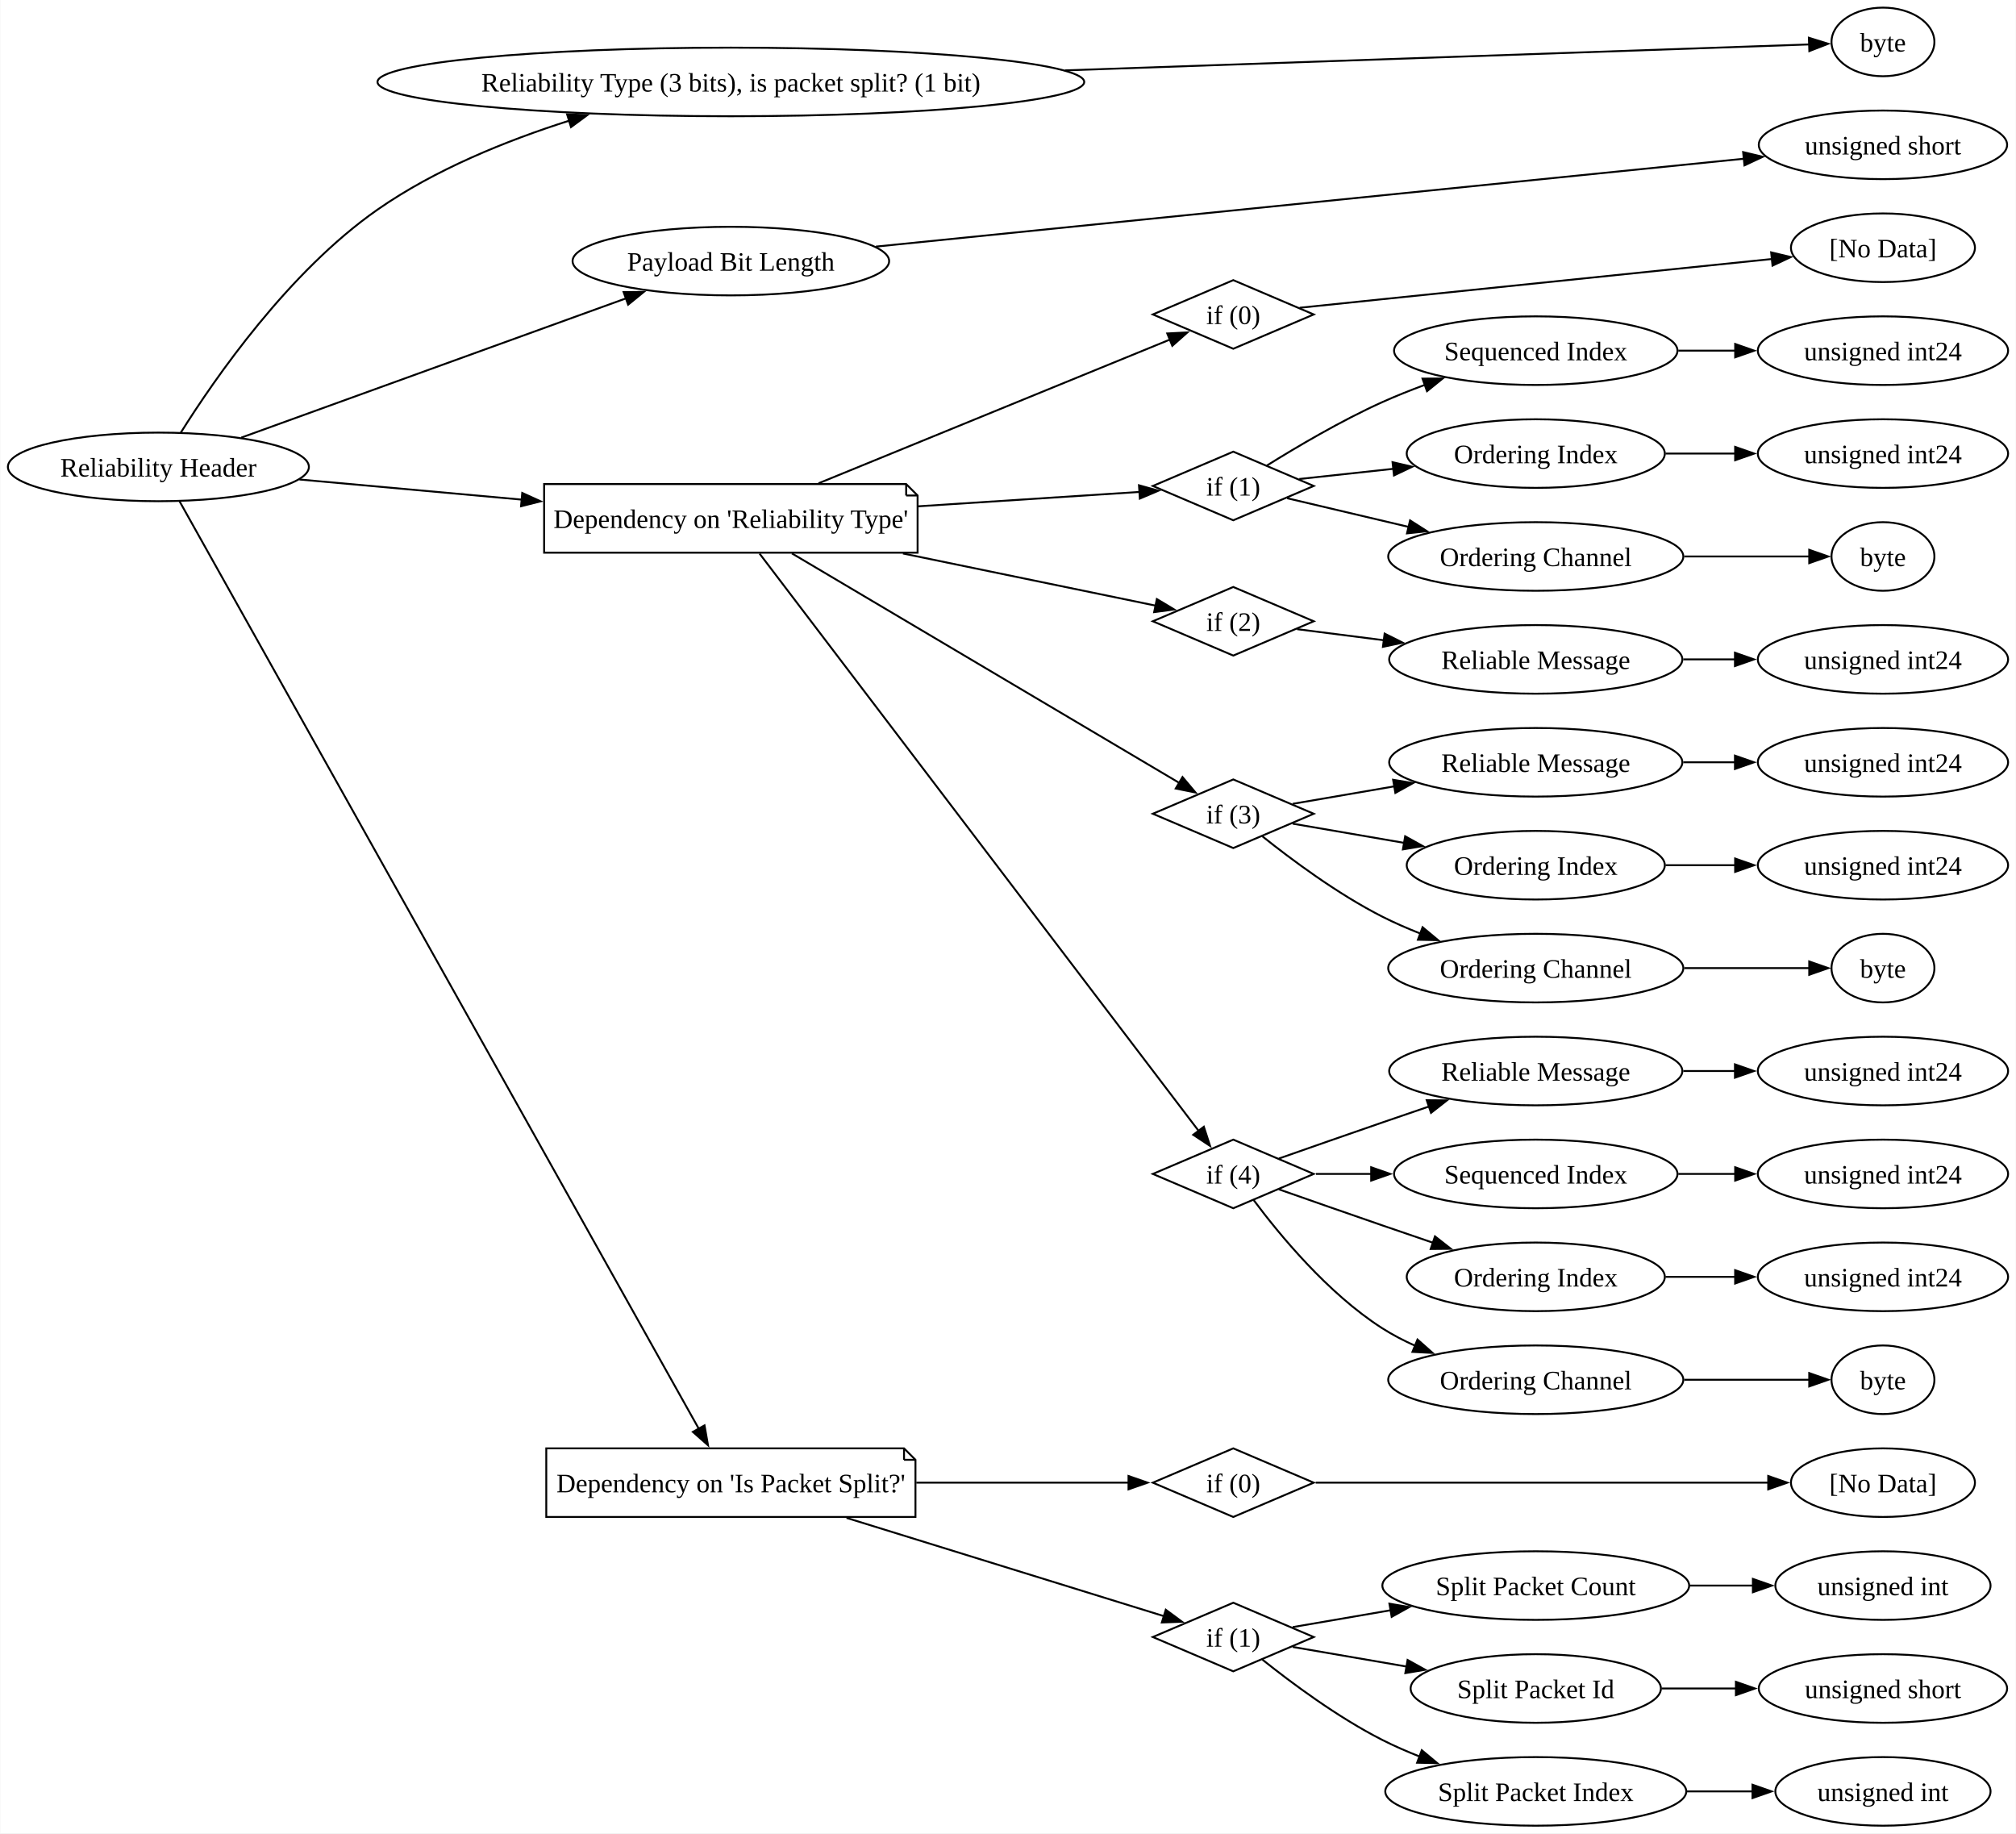
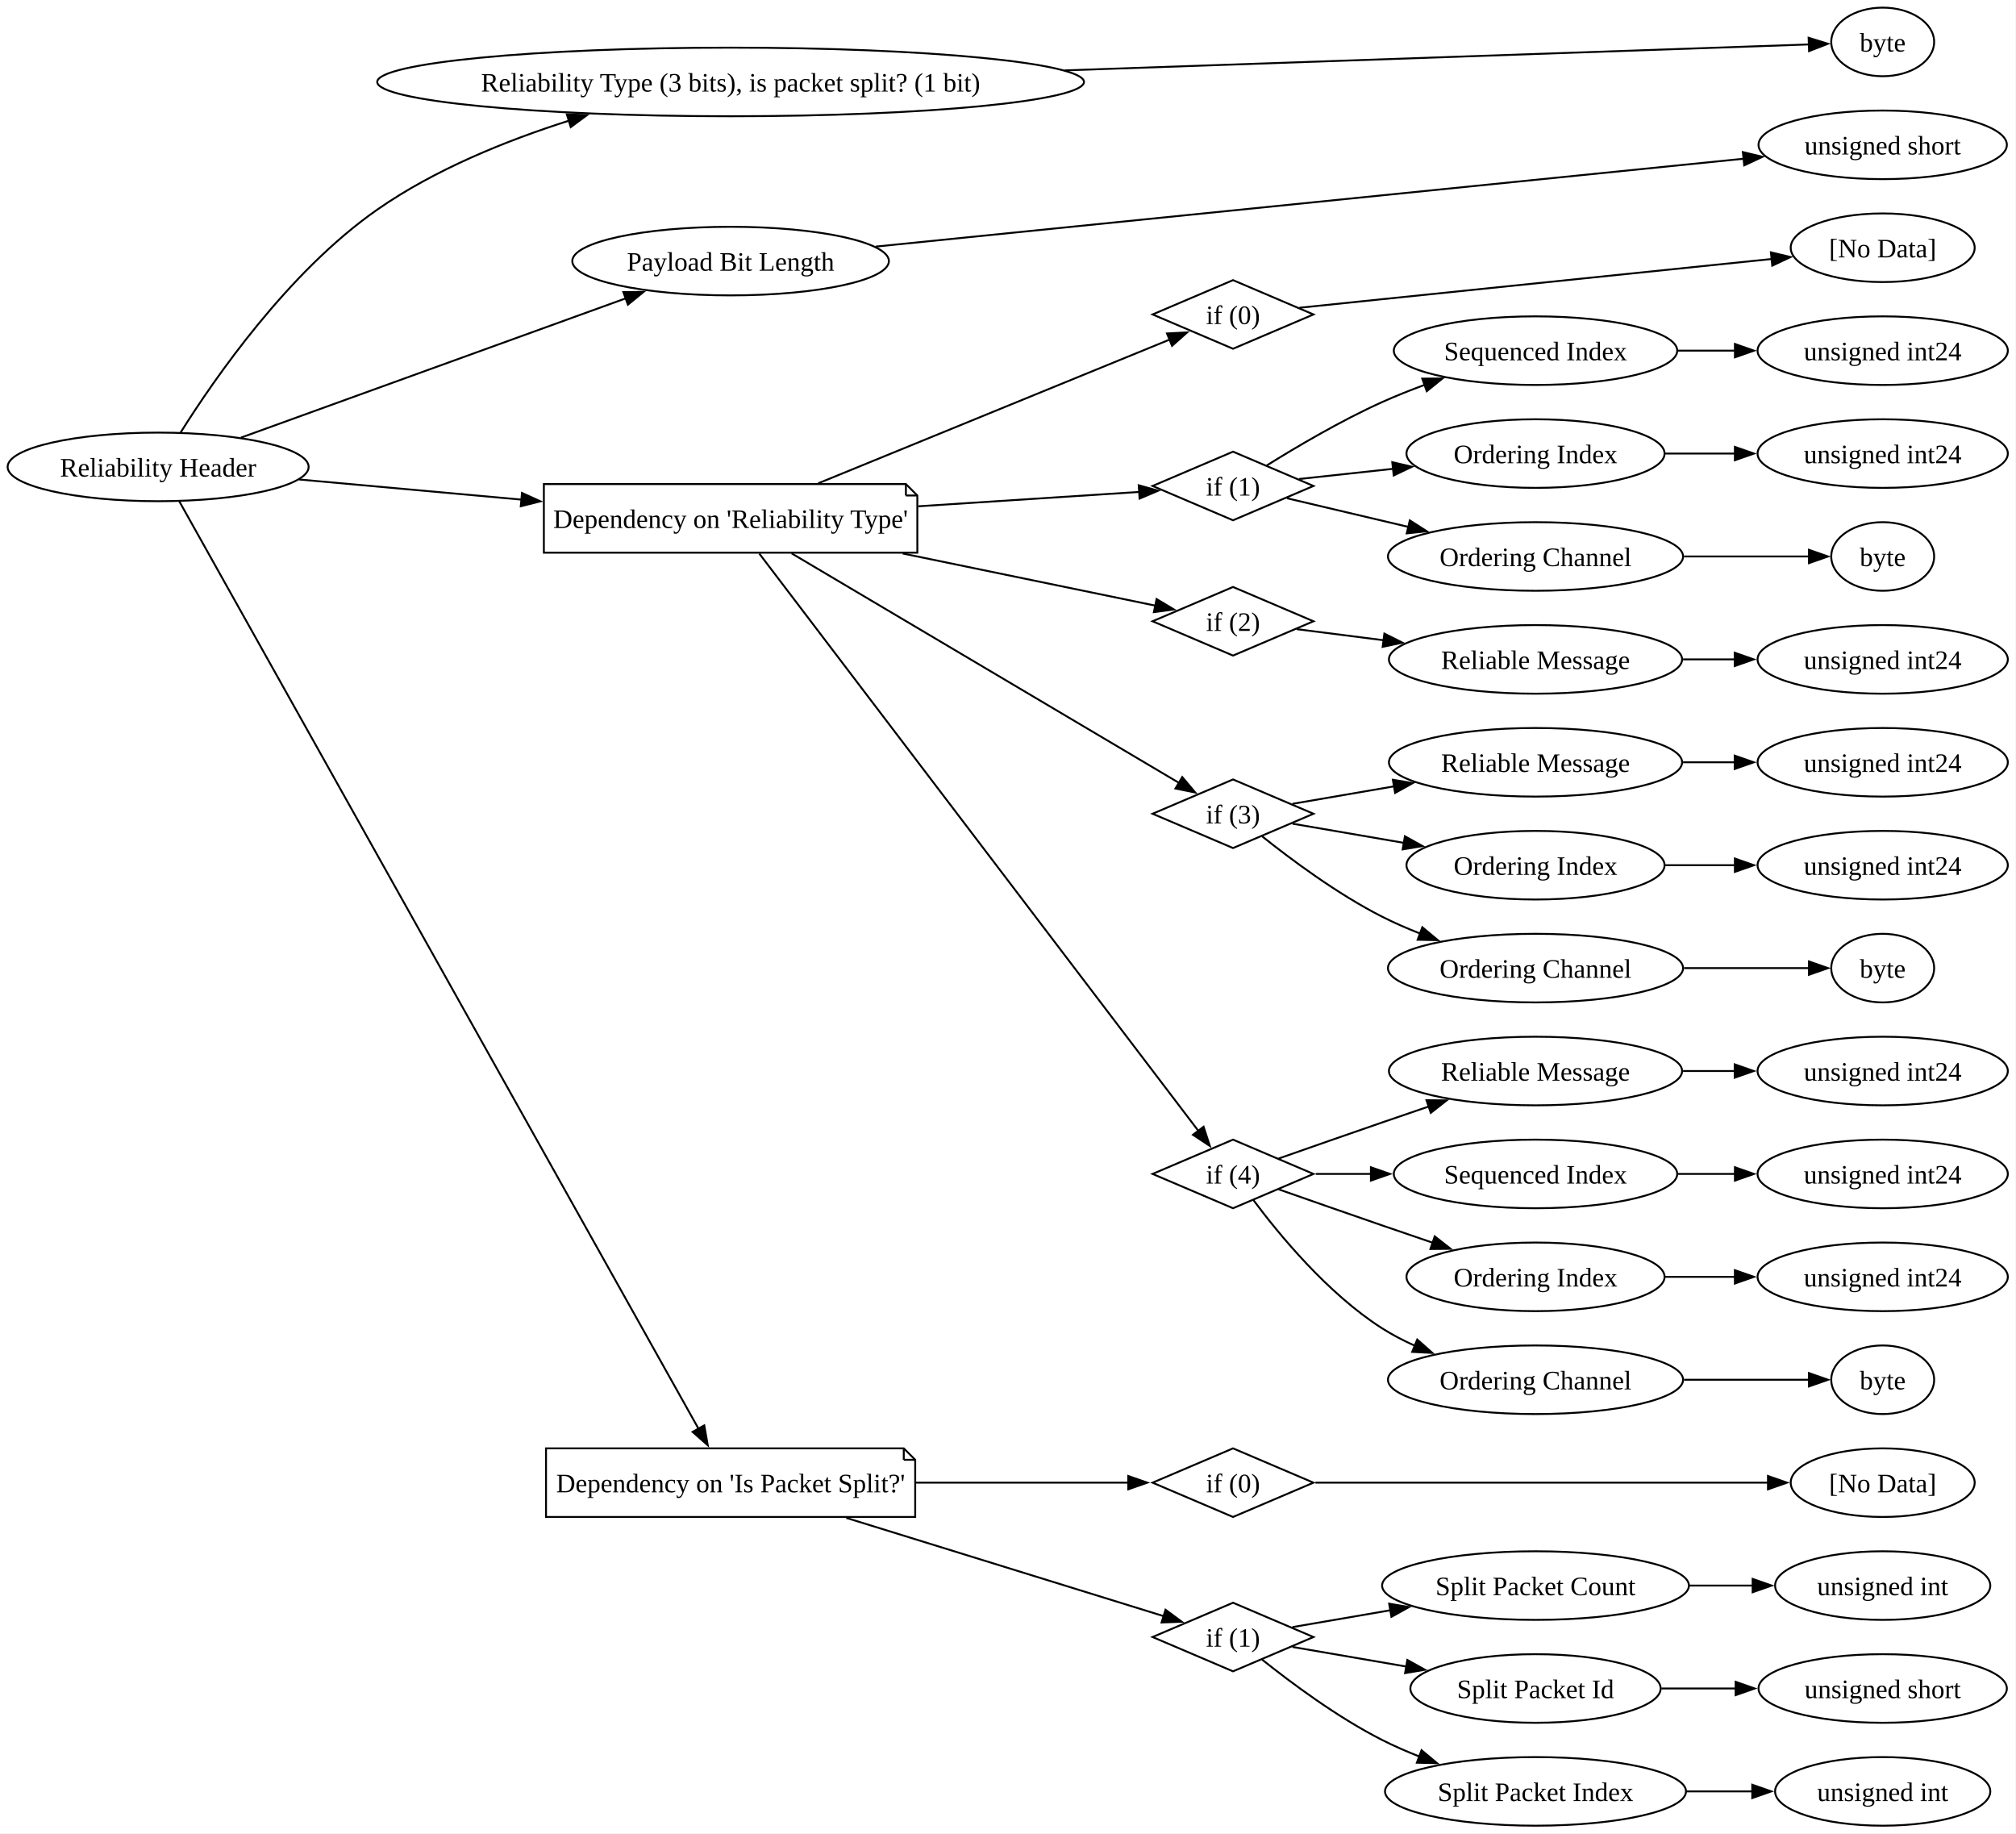
- <svg xmlns="http://www.w3.org/2000/svg" width="1058pt" height="962pt" viewBox="0.00 0.00 1057.73 962.00">
+ <svg xmlns="http://www.w3.org/2000/svg" width="1058pt" height="962pt" viewBox="0.00 0.00 1058.00 962.00">
  <g id="graph0" class="graph" transform="scale(1 1) rotate(0) translate(4 958)">
    <polygon fill="white" stroke="none" points="-4,4 -4,-958 1053.73,-958 1053.73,4 -4,4" />
    <g id="node1" class="node">
      <ellipse fill="none" stroke="black" cx="78.99" cy="-713" rx="78.99" ry="18" />
-       <text text-anchor="middle" x="78.99" y="-707.95" font-family="Times New Roman,serif" font-size="14.00">Reliability Header</text>
+       <text xml:space="preserve" text-anchor="middle" x="78.99" y="-707.95" font-family="Times New Roman,serif" font-size="14.00">Reliability Header</text>
    </g>
    <g id="node2" class="node">
      <ellipse fill="none" stroke="black" cx="379.42" cy="-915" rx="185.45" ry="18" />
-       <text text-anchor="middle" x="379.42" y="-909.95" font-family="Times New Roman,serif" font-size="14.00">Reliability Type (3 bits), is packet split? (1 bit)</text>
+       <text xml:space="preserve" text-anchor="middle" x="379.42" y="-909.95" font-family="Times New Roman,serif" font-size="14.00">Reliability Type (3 bits), is packet split? (1 bit)</text>
    </g>
    <g id="edge1" class="edge">
      <path fill="none" stroke="black" d="M90.69,-730.9C108.63,-759.49 147.43,-815.54 193.98,-848 224.11,-869.02 261.58,-884.21 294.87,-894.77" />
      <polygon fill="black" stroke="black" points="293.48,-898 304.06,-897.59 295.53,-891.31 293.48,-898" />
    </g>
    <g id="node4" class="node">
      <ellipse fill="none" stroke="black" cx="379.42" cy="-821" rx="83.08" ry="18" />
-       <text text-anchor="middle" x="379.42" y="-815.95" font-family="Times New Roman,serif" font-size="14.00">Payload Bit Length</text>
+       <text xml:space="preserve" text-anchor="middle" x="379.42" y="-815.95" font-family="Times New Roman,serif" font-size="14.00">Payload Bit Length</text>
    </g>
    <g id="edge3" class="edge">
      <path fill="none" stroke="black" d="M122.43,-728.36C175.49,-747.56 266.39,-780.46 324.38,-801.44" />
      <polygon fill="black" stroke="black" points="323.14,-804.72 333.74,-804.83 325.52,-798.13 323.14,-804.72" />
    </g>
    <g id="node6" class="node">
      <polygon fill="none" stroke="black" points="471.42,-704 281.42,-704 281.42,-668 477.42,-668 477.42,-698 471.42,-704" />
      <polyline fill="none" stroke="black" points="471.42,-704 471.42,-698" />
      <polyline fill="none" stroke="black" points="477.42,-698 471.42,-698" />
-       <text text-anchor="middle" x="379.42" y="-680.95" font-family="Times New Roman,serif" font-size="14.00">Dependency on 'Reliability Type'</text>
+       <text xml:space="preserve" text-anchor="middle" x="379.42" y="-680.95" font-family="Times New Roman,serif" font-size="14.00">Dependency on 'Reliability Type'</text>
    </g>
    <g id="edge5" class="edge">
      <path fill="none" stroke="black" d="M152.99,-706.4C188.1,-703.22 230.89,-699.35 269.72,-695.83" />
      <polygon fill="black" stroke="black" points="269.94,-699.33 279.59,-694.94 269.31,-692.36 269.94,-699.33" />
    </g>
    <g id="node35" class="node">
      <polygon fill="none" stroke="black" points="470.3,-198 282.55,-198 282.55,-162 476.3,-162 476.3,-192 470.3,-198" />
      <polyline fill="none" stroke="black" points="470.3,-198 470.3,-192" />
      <polyline fill="none" stroke="black" points="476.3,-192 470.3,-192" />
-       <text text-anchor="middle" x="379.42" y="-174.95" font-family="Times New Roman,serif" font-size="14.00">Dependency on 'Is Packet Split?'</text>
+       <text xml:space="preserve" text-anchor="middle" x="379.42" y="-174.95" font-family="Times New Roman,serif" font-size="14.00">Dependency on 'Is Packet Split?'</text>
    </g>
    <g id="edge34" class="edge">
      <path fill="none" stroke="black" d="M90.09,-694.96C134.06,-616.44 308.95,-304.08 362.66,-208.16" />
      <polygon fill="black" stroke="black" points="365.6,-210.06 367.43,-199.63 359.49,-206.64 365.6,-210.06" />
    </g>
    <g id="node3" class="node">
      <ellipse fill="none" stroke="black" cx="984.04" cy="-936" rx="27" ry="18" />
-       <text text-anchor="middle" x="984.04" y="-930.95" font-family="Times New Roman,serif" font-size="14.00">byte</text>
+       <text xml:space="preserve" text-anchor="middle" x="984.04" y="-930.95" font-family="Times New Roman,serif" font-size="14.00">byte</text>
    </g>
    <g id="edge2" class="edge">
      <path fill="none" stroke="black" d="M554.73,-921.07C690.67,-925.81 868.83,-932.02 945.4,-934.69" />
      <polygon fill="black" stroke="black" points="945.17,-938.18 955.29,-935.03 945.41,-931.19 945.17,-938.18" />
    </g>
    <g id="node5" class="node">
      <ellipse fill="none" stroke="black" cx="984.04" cy="-882" rx="65.17" ry="18" />
-       <text text-anchor="middle" x="984.04" y="-876.95" font-family="Times New Roman,serif" font-size="14.00">unsigned short</text>
+       <text xml:space="preserve" text-anchor="middle" x="984.04" y="-876.95" font-family="Times New Roman,serif" font-size="14.00">unsigned short</text>
    </g>
    <g id="edge4" class="edge">
      <path fill="none" stroke="black" d="M455.53,-828.6C572.36,-840.43 796.11,-863.08 911.02,-874.71" />
      <polygon fill="black" stroke="black" points="910.66,-878.19 920.96,-875.72 911.37,-871.23 910.66,-878.19" />
    </g>
    <g id="node7" class="node">
      <polygon fill="none" stroke="black" points="643.09,-811 600.87,-793 643.09,-775 685.31,-793 643.09,-811" />
-       <text text-anchor="middle" x="643.09" y="-787.95" font-family="Times New Roman,serif" font-size="14.00">if (0)</text>
+       <text xml:space="preserve" text-anchor="middle" x="643.09" y="-787.95" font-family="Times New Roman,serif" font-size="14.00">if (0)</text>
    </g>
    <g id="edge6" class="edge">
      <path fill="none" stroke="black" d="M425.41,-704.39C477.92,-725.87 563.46,-760.85 609.8,-779.8" />
      <polygon fill="black" stroke="black" points="608.44,-783.02 619.02,-783.57 611.09,-776.54 608.44,-783.02" />
    </g>
    <g id="node9" class="node">
      <polygon fill="none" stroke="black" points="643.09,-721 600.87,-703 643.09,-685 685.31,-703 643.09,-721" />
-       <text text-anchor="middle" x="643.09" y="-697.95" font-family="Times New Roman,serif" font-size="14.00">if (1)</text>
+       <text xml:space="preserve" text-anchor="middle" x="643.09" y="-697.95" font-family="Times New Roman,serif" font-size="14.00">if (1)</text>
    </g>
    <g id="edge8" class="edge">
      <path fill="none" stroke="black" d="M477.86,-692.33C517.46,-694.9 561.43,-697.76 593.91,-699.87" />
      <polygon fill="black" stroke="black" points="593.6,-703.36 603.81,-700.51 594.06,-696.37 593.6,-703.36" />
    </g>
    <g id="node16" class="node">
      <polygon fill="none" stroke="black" points="643.09,-650 600.87,-632 643.09,-614 685.31,-632 643.09,-650" />
-       <text text-anchor="middle" x="643.09" y="-626.95" font-family="Times New Roman,serif" font-size="14.00">if (2)</text>
+       <text xml:space="preserve" text-anchor="middle" x="643.09" y="-626.95" font-family="Times New Roman,serif" font-size="14.00">if (2)</text>
    </g>
    <g id="edge15" class="edge">
      <path fill="none" stroke="black" d="M469.74,-667.57C514.83,-658.26 567.27,-647.44 602.35,-640.2" />
      <polygon fill="black" stroke="black" points="602.98,-643.65 612.07,-638.2 601.56,-636.79 602.98,-643.65" />
    </g>
    <g id="node19" class="node">
      <polygon fill="none" stroke="black" points="643.09,-549 600.87,-531 643.09,-513 685.31,-531 643.09,-549" />
-       <text text-anchor="middle" x="643.09" y="-525.95" font-family="Times New Roman,serif" font-size="14.00">if (3)</text>
+       <text xml:space="preserve" text-anchor="middle" x="643.09" y="-525.95" font-family="Times New Roman,serif" font-size="14.00">if (3)</text>
    </g>
    <g id="edge18" class="edge">
      <path fill="none" stroke="black" d="M411.47,-667.61C463.05,-637.05 565.59,-576.32 614.67,-547.24" />
      <polygon fill="black" stroke="black" points="616.45,-550.26 623.27,-542.15 612.88,-544.24 616.45,-550.26" />
    </g>
    <g id="node26" class="node">
      <polygon fill="none" stroke="black" points="643.09,-360 600.87,-342 643.09,-324 685.31,-342 643.09,-360" />
-       <text text-anchor="middle" x="643.09" y="-336.95" font-family="Times New Roman,serif" font-size="14.00">if (4)</text>
+       <text xml:space="preserve" text-anchor="middle" x="643.09" y="-336.95" font-family="Times New Roman,serif" font-size="14.00">if (4)</text>
    </g>
    <g id="edge25" class="edge">
      <path fill="none" stroke="black" d="M394.49,-667.51C439.02,-608.97 576.78,-427.87 625.11,-364.32" />
      <polygon fill="black" stroke="black" points="627.64,-366.77 630.91,-356.7 622.07,-362.54 627.64,-366.77" />
    </g>
    <g id="node8" class="node">
      <ellipse fill="none" stroke="black" cx="984.04" cy="-828" rx="48.28" ry="18" />
-       <text text-anchor="middle" x="984.04" y="-822.95" font-family="Times New Roman,serif" font-size="14.00">[No Data]</text>
+       <text xml:space="preserve" text-anchor="middle" x="984.04" y="-822.95" font-family="Times New Roman,serif" font-size="14.00">[No Data]</text>
    </g>
    <g id="edge7" class="edge">
      <path fill="none" stroke="black" d="M677.92,-796.51C691.42,-797.91 707.1,-799.53 721.31,-801 791.8,-808.29 872.96,-816.66 925.98,-822.12" />
      <polygon fill="black" stroke="black" points="925.37,-825.58 935.68,-823.12 926.09,-818.61 925.37,-825.58" />
    </g>
    <g id="node10" class="node">
      <ellipse fill="none" stroke="black" cx="801.84" cy="-774" rx="74.38" ry="18" />
-       <text text-anchor="middle" x="801.84" y="-768.95" font-family="Times New Roman,serif" font-size="14.00">Sequenced Index</text>
+       <text xml:space="preserve" text-anchor="middle" x="801.84" y="-768.95" font-family="Times New Roman,serif" font-size="14.00">Sequenced Index</text>
    </g>
    <g id="edge9" class="edge">
      <path fill="none" stroke="black" d="M660.78,-713.75C676.1,-723.31 699.64,-737.25 721.31,-747 728.45,-750.21 736.1,-753.26 743.72,-756.08" />
      <polygon fill="black" stroke="black" points="742.4,-759.33 753,-759.39 744.76,-752.74 742.4,-759.33" />
    </g>
    <g id="node12" class="node">
      <ellipse fill="none" stroke="black" cx="801.84" cy="-720" rx="67.73" ry="18" />
-       <text text-anchor="middle" x="801.84" y="-714.95" font-family="Times New Roman,serif" font-size="14.00">Ordering Index</text>
+       <text xml:space="preserve" text-anchor="middle" x="801.84" y="-714.95" font-family="Times New Roman,serif" font-size="14.00">Ordering Index</text>
    </g>
    <g id="edge11" class="edge">
      <path fill="none" stroke="black" d="M677.72,-706.65C692.25,-708.22 709.88,-710.14 727.2,-712.01" />
      <polygon fill="black" stroke="black" points="726.67,-715.48 736.99,-713.08 727.43,-708.52 726.67,-715.48" />
    </g>
    <g id="node14" class="node">
      <ellipse fill="none" stroke="black" cx="801.84" cy="-666" rx="77.45" ry="18" />
-       <text text-anchor="middle" x="801.84" y="-660.95" font-family="Times New Roman,serif" font-size="14.00">Ordering Channel</text>
+       <text xml:space="preserve" text-anchor="middle" x="801.84" y="-660.95" font-family="Times New Roman,serif" font-size="14.00">Ordering Channel</text>
    </g>
    <g id="edge13" class="edge">
      <path fill="none" stroke="black" d="M671.39,-696.56C689.03,-692.39 712.77,-686.79 735.1,-681.52" />
      <polygon fill="black" stroke="black" points="735.87,-684.93 744.8,-679.23 734.26,-678.12 735.87,-684.93" />
    </g>
    <g id="node11" class="node">
      <ellipse fill="none" stroke="black" cx="984.04" cy="-774" rx="65.68" ry="18" />
-       <text text-anchor="middle" x="984.04" y="-768.95" font-family="Times New Roman,serif" font-size="14.00">unsigned int24</text>
+       <text xml:space="preserve" text-anchor="middle" x="984.04" y="-768.95" font-family="Times New Roman,serif" font-size="14.00">unsigned int24</text>
    </g>
    <g id="edge10" class="edge">
      <path fill="none" stroke="black" d="M876.65,-774C886.5,-774 896.62,-774 906.52,-774" />
      <polygon fill="black" stroke="black" points="906.49,-777.5 916.49,-774 906.49,-770.5 906.49,-777.5" />
    </g>
    <g id="node13" class="node">
      <ellipse fill="none" stroke="black" cx="984.04" cy="-720" rx="65.68" ry="18" />
-       <text text-anchor="middle" x="984.04" y="-714.95" font-family="Times New Roman,serif" font-size="14.00">unsigned int24</text>
+       <text xml:space="preserve" text-anchor="middle" x="984.04" y="-714.95" font-family="Times New Roman,serif" font-size="14.00">unsigned int24</text>
    </g>
    <g id="edge12" class="edge">
      <path fill="none" stroke="black" d="M869.94,-720C881.84,-720 894.33,-720 906.47,-720" />
      <polygon fill="black" stroke="black" points="906.47,-723.5 916.47,-720 906.47,-716.5 906.47,-723.5" />
    </g>
    <g id="node15" class="node">
      <ellipse fill="none" stroke="black" cx="984.04" cy="-666" rx="27" ry="18" />
-       <text text-anchor="middle" x="984.04" y="-660.95" font-family="Times New Roman,serif" font-size="14.00">byte</text>
+       <text xml:space="preserve" text-anchor="middle" x="984.04" y="-660.95" font-family="Times New Roman,serif" font-size="14.00">byte</text>
    </g>
    <g id="edge14" class="edge">
      <path fill="none" stroke="black" d="M879.78,-666C902.49,-666 926.34,-666 945.39,-666" />
      <polygon fill="black" stroke="black" points="945.35,-669.5 955.35,-666 945.35,-662.5 945.35,-669.5" />
    </g>
    <g id="node17" class="node">
      <ellipse fill="none" stroke="black" cx="801.84" cy="-612" rx="76.94" ry="18" />
-       <text text-anchor="middle" x="801.84" y="-606.95" font-family="Times New Roman,serif" font-size="14.00">Reliable Message</text>
+       <text xml:space="preserve" text-anchor="middle" x="801.84" y="-606.95" font-family="Times New Roman,serif" font-size="14.00">Reliable Message</text>
    </g>
    <g id="edge16" class="edge">
      <path fill="none" stroke="black" d="M676.57,-627.86C689.97,-626.15 706.15,-624.08 722.33,-622.02" />
      <polygon fill="black" stroke="black" points="722.52,-625.52 731.99,-620.78 721.63,-618.58 722.52,-625.52" />
    </g>
    <g id="node18" class="node">
      <ellipse fill="none" stroke="black" cx="984.04" cy="-612" rx="65.68" ry="18" />
-       <text text-anchor="middle" x="984.04" y="-606.95" font-family="Times New Roman,serif" font-size="14.00">unsigned int24</text>
+       <text xml:space="preserve" text-anchor="middle" x="984.04" y="-606.95" font-family="Times New Roman,serif" font-size="14.00">unsigned int24</text>
    </g>
    <g id="edge17" class="edge">
      <path fill="none" stroke="black" d="M879.26,-612C888.3,-612 897.53,-612 906.56,-612" />
      <polygon fill="black" stroke="black" points="906.37,-615.5 916.37,-612 906.37,-608.5 906.37,-615.5" />
    </g>
    <g id="node20" class="node">
      <ellipse fill="none" stroke="black" cx="801.84" cy="-558" rx="76.94" ry="18" />
-       <text text-anchor="middle" x="801.84" y="-552.95" font-family="Times New Roman,serif" font-size="14.00">Reliable Message</text>
+       <text xml:space="preserve" text-anchor="middle" x="801.84" y="-552.95" font-family="Times New Roman,serif" font-size="14.00">Reliable Message</text>
    </g>
    <g id="edge19" class="edge">
      <path fill="none" stroke="black" d="M674.31,-536.21C689.56,-538.83 708.78,-542.14 727.6,-545.38" />
      <polygon fill="black" stroke="black" points="726.97,-548.83 737.42,-547.08 728.16,-541.93 726.97,-548.83" />
    </g>
    <g id="node22" class="node">
      <ellipse fill="none" stroke="black" cx="801.84" cy="-504" rx="67.73" ry="18" />
-       <text text-anchor="middle" x="801.84" y="-498.95" font-family="Times New Roman,serif" font-size="14.00">Ordering Index</text>
+       <text xml:space="preserve" text-anchor="middle" x="801.84" y="-498.95" font-family="Times New Roman,serif" font-size="14.00">Ordering Index</text>
    </g>
    <g id="edge21" class="edge">
      <path fill="none" stroke="black" d="M674.31,-525.79C690.98,-522.92 712.38,-519.24 732.83,-515.71" />
      <polygon fill="black" stroke="black" points="733.3,-519.18 742.56,-514.04 732.11,-512.29 733.3,-519.18" />
    </g>
    <g id="node24" class="node">
      <ellipse fill="none" stroke="black" cx="801.84" cy="-450" rx="77.45" ry="18" />
-       <text text-anchor="middle" x="801.84" y="-444.95" font-family="Times New Roman,serif" font-size="14.00">Ordering Channel</text>
+       <text xml:space="preserve" text-anchor="middle" x="801.84" y="-444.95" font-family="Times New Roman,serif" font-size="14.00">Ordering Channel</text>
    </g>
    <g id="edge23" class="edge">
      <path fill="none" stroke="black" d="M658.39,-519.13C673.33,-507.19 697.82,-488.9 721.31,-477 727.63,-473.8 734.41,-470.84 741.25,-468.15" />
      <polygon fill="black" stroke="black" points="742.44,-471.45 750.58,-464.67 739.99,-464.89 742.44,-471.45" />
    </g>
    <g id="node21" class="node">
      <ellipse fill="none" stroke="black" cx="984.04" cy="-558" rx="65.68" ry="18" />
-       <text text-anchor="middle" x="984.04" y="-552.95" font-family="Times New Roman,serif" font-size="14.00">unsigned int24</text>
+       <text xml:space="preserve" text-anchor="middle" x="984.04" y="-552.95" font-family="Times New Roman,serif" font-size="14.00">unsigned int24</text>
    </g>
    <g id="edge20" class="edge">
      <path fill="none" stroke="black" d="M879.26,-558C888.3,-558 897.53,-558 906.56,-558" />
      <polygon fill="black" stroke="black" points="906.37,-561.5 916.37,-558 906.37,-554.5 906.37,-561.5" />
    </g>
    <g id="node23" class="node">
      <ellipse fill="none" stroke="black" cx="984.04" cy="-504" rx="65.68" ry="18" />
-       <text text-anchor="middle" x="984.04" y="-498.95" font-family="Times New Roman,serif" font-size="14.00">unsigned int24</text>
+       <text xml:space="preserve" text-anchor="middle" x="984.04" y="-498.95" font-family="Times New Roman,serif" font-size="14.00">unsigned int24</text>
    </g>
    <g id="edge22" class="edge">
      <path fill="none" stroke="black" d="M869.94,-504C881.84,-504 894.33,-504 906.47,-504" />
      <polygon fill="black" stroke="black" points="906.47,-507.5 916.47,-504 906.47,-500.5 906.47,-507.5" />
    </g>
    <g id="node25" class="node">
      <ellipse fill="none" stroke="black" cx="984.04" cy="-450" rx="27" ry="18" />
-       <text text-anchor="middle" x="984.04" y="-444.95" font-family="Times New Roman,serif" font-size="14.00">byte</text>
+       <text xml:space="preserve" text-anchor="middle" x="984.04" y="-444.95" font-family="Times New Roman,serif" font-size="14.00">byte</text>
    </g>
    <g id="edge24" class="edge">
      <path fill="none" stroke="black" d="M879.78,-450C902.49,-450 926.34,-450 945.39,-450" />
      <polygon fill="black" stroke="black" points="945.35,-453.5 955.35,-450 945.35,-446.5 945.35,-453.5" />
    </g>
    <g id="node27" class="node">
      <ellipse fill="none" stroke="black" cx="801.84" cy="-396" rx="76.94" ry="18" />
-       <text text-anchor="middle" x="801.84" y="-390.95" font-family="Times New Roman,serif" font-size="14.00">Reliable Message</text>
+       <text xml:space="preserve" text-anchor="middle" x="801.84" y="-390.95" font-family="Times New Roman,serif" font-size="14.00">Reliable Message</text>
    </g>
    <g id="edge26" class="edge">
      <path fill="none" stroke="black" d="M667.05,-350.09C682.4,-355.48 703.05,-362.71 721.31,-369 729.27,-371.74 737.68,-374.62 745.93,-377.43" />
      <polygon fill="black" stroke="black" points="744.62,-380.68 755.21,-380.59 746.87,-374.05 744.62,-380.68" />
    </g>
    <g id="node29" class="node">
      <ellipse fill="none" stroke="black" cx="801.84" cy="-342" rx="74.38" ry="18" />
-       <text text-anchor="middle" x="801.84" y="-336.95" font-family="Times New Roman,serif" font-size="14.00">Sequenced Index</text>
+       <text xml:space="preserve" text-anchor="middle" x="801.84" y="-336.95" font-family="Times New Roman,serif" font-size="14.00">Sequenced Index</text>
    </g>
    <g id="edge28" class="edge">
      <path fill="none" stroke="black" d="M686.51,-342C695.6,-342 705.51,-342 715.58,-342" />
      <polygon fill="black" stroke="black" points="715.46,-345.5 725.46,-342 715.46,-338.5 715.46,-345.5" />
    </g>
    <g id="node31" class="node">
      <ellipse fill="none" stroke="black" cx="801.84" cy="-288" rx="67.73" ry="18" />
-       <text text-anchor="middle" x="801.84" y="-282.95" font-family="Times New Roman,serif" font-size="14.00">Ordering Index</text>
+       <text xml:space="preserve" text-anchor="middle" x="801.84" y="-282.95" font-family="Times New Roman,serif" font-size="14.00">Ordering Index</text>
    </g>
    <g id="edge30" class="edge">
      <path fill="none" stroke="black" d="M667.05,-333.91C682.4,-328.52 703.05,-321.29 721.31,-315 729.94,-312.03 739.1,-308.9 748.01,-305.86" />
      <polygon fill="black" stroke="black" points="748.94,-309.24 757.28,-302.71 746.69,-302.61 748.94,-309.24" />
    </g>
    <g id="node33" class="node">
      <ellipse fill="none" stroke="black" cx="801.84" cy="-234" rx="77.45" ry="18" />
-       <text text-anchor="middle" x="801.84" y="-228.95" font-family="Times New Roman,serif" font-size="14.00">Ordering Channel</text>
+       <text xml:space="preserve" text-anchor="middle" x="801.84" y="-228.95" font-family="Times New Roman,serif" font-size="14.00">Ordering Channel</text>
    </g>
    <g id="edge32" class="edge">
      <path fill="none" stroke="black" d="M653.78,-328.3C667.09,-310.43 692.66,-279.3 721.31,-261 726.74,-257.53 732.67,-254.46 738.76,-251.74" />
      <polygon fill="black" stroke="black" points="739.77,-255.11 747.7,-248.08 737.12,-248.63 739.77,-255.11" />
    </g>
    <g id="node28" class="node">
      <ellipse fill="none" stroke="black" cx="984.04" cy="-396" rx="65.68" ry="18" />
-       <text text-anchor="middle" x="984.04" y="-390.95" font-family="Times New Roman,serif" font-size="14.00">unsigned int24</text>
+       <text xml:space="preserve" text-anchor="middle" x="984.04" y="-390.95" font-family="Times New Roman,serif" font-size="14.00">unsigned int24</text>
    </g>
    <g id="edge27" class="edge">
      <path fill="none" stroke="black" d="M879.26,-396C888.3,-396 897.53,-396 906.56,-396" />
      <polygon fill="black" stroke="black" points="906.37,-399.5 916.37,-396 906.37,-392.5 906.37,-399.5" />
    </g>
    <g id="node30" class="node">
      <ellipse fill="none" stroke="black" cx="984.04" cy="-342" rx="65.68" ry="18" />
-       <text text-anchor="middle" x="984.04" y="-336.95" font-family="Times New Roman,serif" font-size="14.00">unsigned int24</text>
+       <text xml:space="preserve" text-anchor="middle" x="984.04" y="-336.95" font-family="Times New Roman,serif" font-size="14.00">unsigned int24</text>
    </g>
    <g id="edge29" class="edge">
      <path fill="none" stroke="black" d="M876.65,-342C886.5,-342 896.62,-342 906.52,-342" />
      <polygon fill="black" stroke="black" points="906.49,-345.5 916.49,-342 906.49,-338.5 906.49,-345.5" />
    </g>
    <g id="node32" class="node">
      <ellipse fill="none" stroke="black" cx="984.04" cy="-288" rx="65.68" ry="18" />
-       <text text-anchor="middle" x="984.04" y="-282.95" font-family="Times New Roman,serif" font-size="14.00">unsigned int24</text>
+       <text xml:space="preserve" text-anchor="middle" x="984.04" y="-282.95" font-family="Times New Roman,serif" font-size="14.00">unsigned int24</text>
    </g>
    <g id="edge31" class="edge">
      <path fill="none" stroke="black" d="M869.94,-288C881.84,-288 894.33,-288 906.47,-288" />
      <polygon fill="black" stroke="black" points="906.47,-291.5 916.47,-288 906.47,-284.5 906.47,-291.5" />
    </g>
    <g id="node34" class="node">
      <ellipse fill="none" stroke="black" cx="984.04" cy="-234" rx="27" ry="18" />
-       <text text-anchor="middle" x="984.04" y="-228.95" font-family="Times New Roman,serif" font-size="14.00">byte</text>
+       <text xml:space="preserve" text-anchor="middle" x="984.04" y="-228.95" font-family="Times New Roman,serif" font-size="14.00">byte</text>
    </g>
    <g id="edge33" class="edge">
      <path fill="none" stroke="black" d="M879.78,-234C902.49,-234 926.34,-234 945.39,-234" />
      <polygon fill="black" stroke="black" points="945.35,-237.5 955.35,-234 945.35,-230.5 945.35,-237.5" />
    </g>
    <g id="node36" class="node">
      <polygon fill="none" stroke="black" points="643.09,-198 600.87,-180 643.09,-162 685.31,-180 643.09,-198" />
-       <text text-anchor="middle" x="643.09" y="-174.95" font-family="Times New Roman,serif" font-size="14.00">if (0)</text>
+       <text xml:space="preserve" text-anchor="middle" x="643.09" y="-174.95" font-family="Times New Roman,serif" font-size="14.00">if (0)</text>
    </g>
    <g id="edge35" class="edge">
      <path fill="none" stroke="black" d="M476.74,-180C514.38,-180 556.12,-180 588.25,-180" />
      <polygon fill="black" stroke="black" points="588.11,-183.5 598.11,-180 588.11,-176.5 588.11,-183.5" />
    </g>
    <g id="node38" class="node">
      <polygon fill="none" stroke="black" points="643.09,-117 600.87,-99 643.09,-81 685.31,-99 643.09,-117" />
-       <text text-anchor="middle" x="643.09" y="-93.95" font-family="Times New Roman,serif" font-size="14.00">if (1)</text>
+       <text xml:space="preserve" text-anchor="middle" x="643.09" y="-93.95" font-family="Times New Roman,serif" font-size="14.00">if (1)</text>
    </g>
    <g id="edge37" class="edge">
      <path fill="none" stroke="black" d="M440.13,-161.52C491.53,-145.61 563.97,-123.18 606.68,-109.96" />
      <polygon fill="black" stroke="black" points="607.67,-113.32 616.19,-107.02 605.6,-106.63 607.67,-113.32" />
    </g>
    <g id="node37" class="node">
      <ellipse fill="none" stroke="black" cx="984.04" cy="-180" rx="48.28" ry="18" />
-       <text text-anchor="middle" x="984.04" y="-174.95" font-family="Times New Roman,serif" font-size="14.00">[No Data]</text>
+       <text xml:space="preserve" text-anchor="middle" x="984.04" y="-174.95" font-family="Times New Roman,serif" font-size="14.00">[No Data]</text>
    </g>
    <g id="edge36" class="edge">
      <path fill="none" stroke="black" d="M686.33,-180C746.22,-180 856.07,-180 924,-180" />
      <polygon fill="black" stroke="black" points="923.83,-183.5 933.83,-180 923.83,-176.5 923.83,-183.5" />
    </g>
    <g id="node39" class="node">
      <ellipse fill="none" stroke="black" cx="801.84" cy="-126" rx="80.52" ry="18" />
-       <text text-anchor="middle" x="801.84" y="-120.95" font-family="Times New Roman,serif" font-size="14.00">Split Packet Count</text>
+       <text xml:space="preserve" text-anchor="middle" x="801.84" y="-120.95" font-family="Times New Roman,serif" font-size="14.00">Split Packet Count</text>
    </g>
    <g id="edge38" class="edge">
      <path fill="none" stroke="black" d="M674.31,-104.21C689.05,-106.74 707.49,-109.92 725.7,-113.06" />
      <polygon fill="black" stroke="black" points="725.03,-116.49 735.48,-114.74 726.22,-109.59 725.03,-116.49" />
    </g>
    <g id="node41" class="node">
      <ellipse fill="none" stroke="black" cx="801.84" cy="-72" rx="65.68" ry="18" />
-       <text text-anchor="middle" x="801.84" y="-66.95" font-family="Times New Roman,serif" font-size="14.00">Split Packet Id</text>
+       <text xml:space="preserve" text-anchor="middle" x="801.84" y="-66.95" font-family="Times New Roman,serif" font-size="14.00">Split Packet Id</text>
    </g>
    <g id="edge40" class="edge">
      <path fill="none" stroke="black" d="M674.31,-93.79C691.36,-90.86 713.36,-87.07 734.22,-83.47" />
      <polygon fill="black" stroke="black" points="734.57,-86.97 743.83,-81.82 733.39,-80.07 734.57,-86.97" />
    </g>
    <g id="node43" class="node">
      <ellipse fill="none" stroke="black" cx="801.84" cy="-18" rx="78.99" ry="18" />
-       <text text-anchor="middle" x="801.84" y="-12.95" font-family="Times New Roman,serif" font-size="14.00">Split Packet Index</text>
+       <text xml:space="preserve" text-anchor="middle" x="801.84" y="-12.95" font-family="Times New Roman,serif" font-size="14.00">Split Packet Index</text>
    </g>
    <g id="edge42" class="edge">
      <path fill="none" stroke="black" d="M658.39,-87.13C673.33,-75.19 697.82,-56.9 721.31,-45 727.54,-41.84 734.23,-38.92 740.98,-36.26" />
      <polygon fill="black" stroke="black" points="742.02,-39.61 750.16,-32.82 739.57,-33.05 742.02,-39.61" />
    </g>
    <g id="node40" class="node">
      <ellipse fill="none" stroke="black" cx="984.04" cy="-126" rx="56.47" ry="18" />
-       <text text-anchor="middle" x="984.04" y="-120.95" font-family="Times New Roman,serif" font-size="14.00">unsigned int</text>
+       <text xml:space="preserve" text-anchor="middle" x="984.04" y="-120.95" font-family="Times New Roman,serif" font-size="14.00">unsigned int</text>
    </g>
    <g id="edge39" class="edge">
      <path fill="none" stroke="black" d="M882.67,-126C893.73,-126 905,-126 915.8,-126" />
      <polygon fill="black" stroke="black" points="915.79,-129.5 925.79,-126 915.79,-122.5 915.79,-129.5" />
    </g>
    <g id="node42" class="node">
      <ellipse fill="none" stroke="black" cx="984.04" cy="-72" rx="65.17" ry="18" />
-       <text text-anchor="middle" x="984.04" y="-66.95" font-family="Times New Roman,serif" font-size="14.00">unsigned short</text>
+       <text xml:space="preserve" text-anchor="middle" x="984.04" y="-66.95" font-family="Times New Roman,serif" font-size="14.00">unsigned short</text>
    </g>
    <g id="edge41" class="edge">
      <path fill="none" stroke="black" d="M867.9,-72C880.61,-72 894.04,-72 907.07,-72" />
      <polygon fill="black" stroke="black" points="906.87,-75.5 916.87,-72 906.87,-68.5 906.87,-75.5" />
    </g>
    <g id="node44" class="node">
      <ellipse fill="none" stroke="black" cx="984.04" cy="-18" rx="56.47" ry="18" />
-       <text text-anchor="middle" x="984.04" y="-12.95" font-family="Times New Roman,serif" font-size="14.00">unsigned int</text>
+       <text xml:space="preserve" text-anchor="middle" x="984.04" y="-12.95" font-family="Times New Roman,serif" font-size="14.00">unsigned int</text>
    </g>
    <g id="edge43" class="edge">
      <path fill="none" stroke="black" d="M881.09,-18C892.58,-18 904.34,-18 915.58,-18" />
      <polygon fill="black" stroke="black" points="915.58,-21.5 925.58,-18 915.58,-14.5 915.58,-21.5" />
    </g>
  </g>
</svg>
